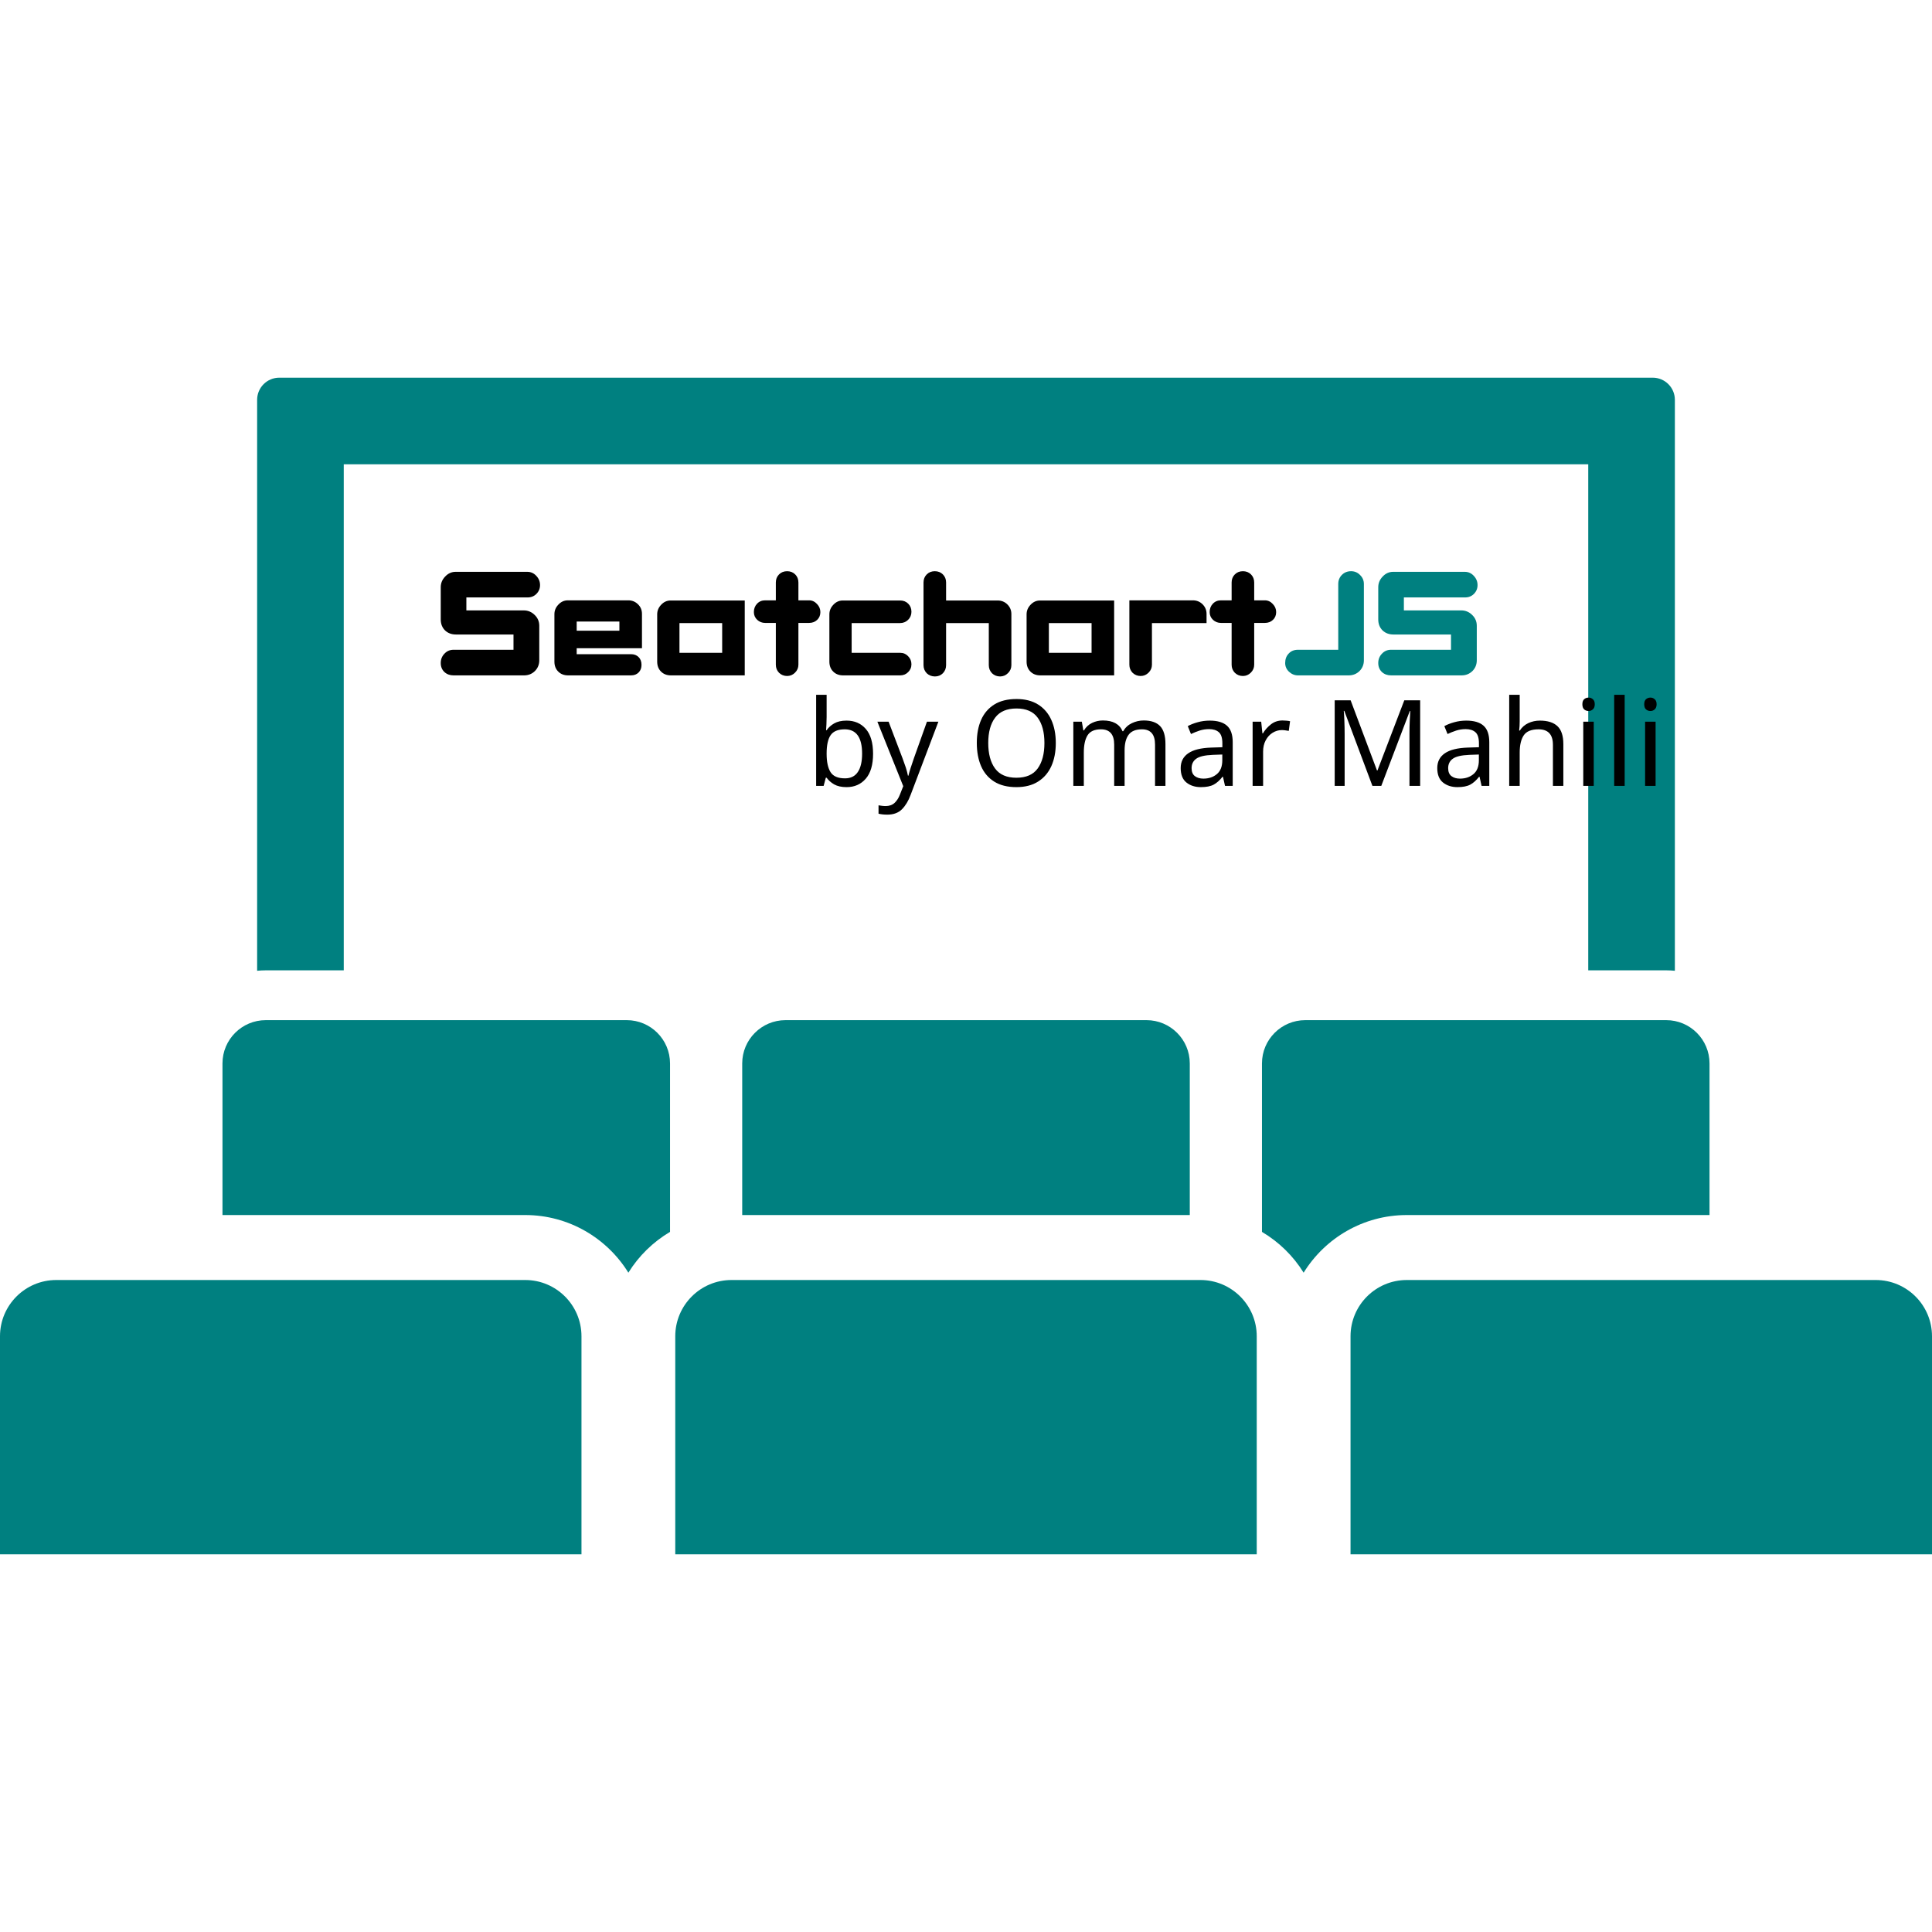
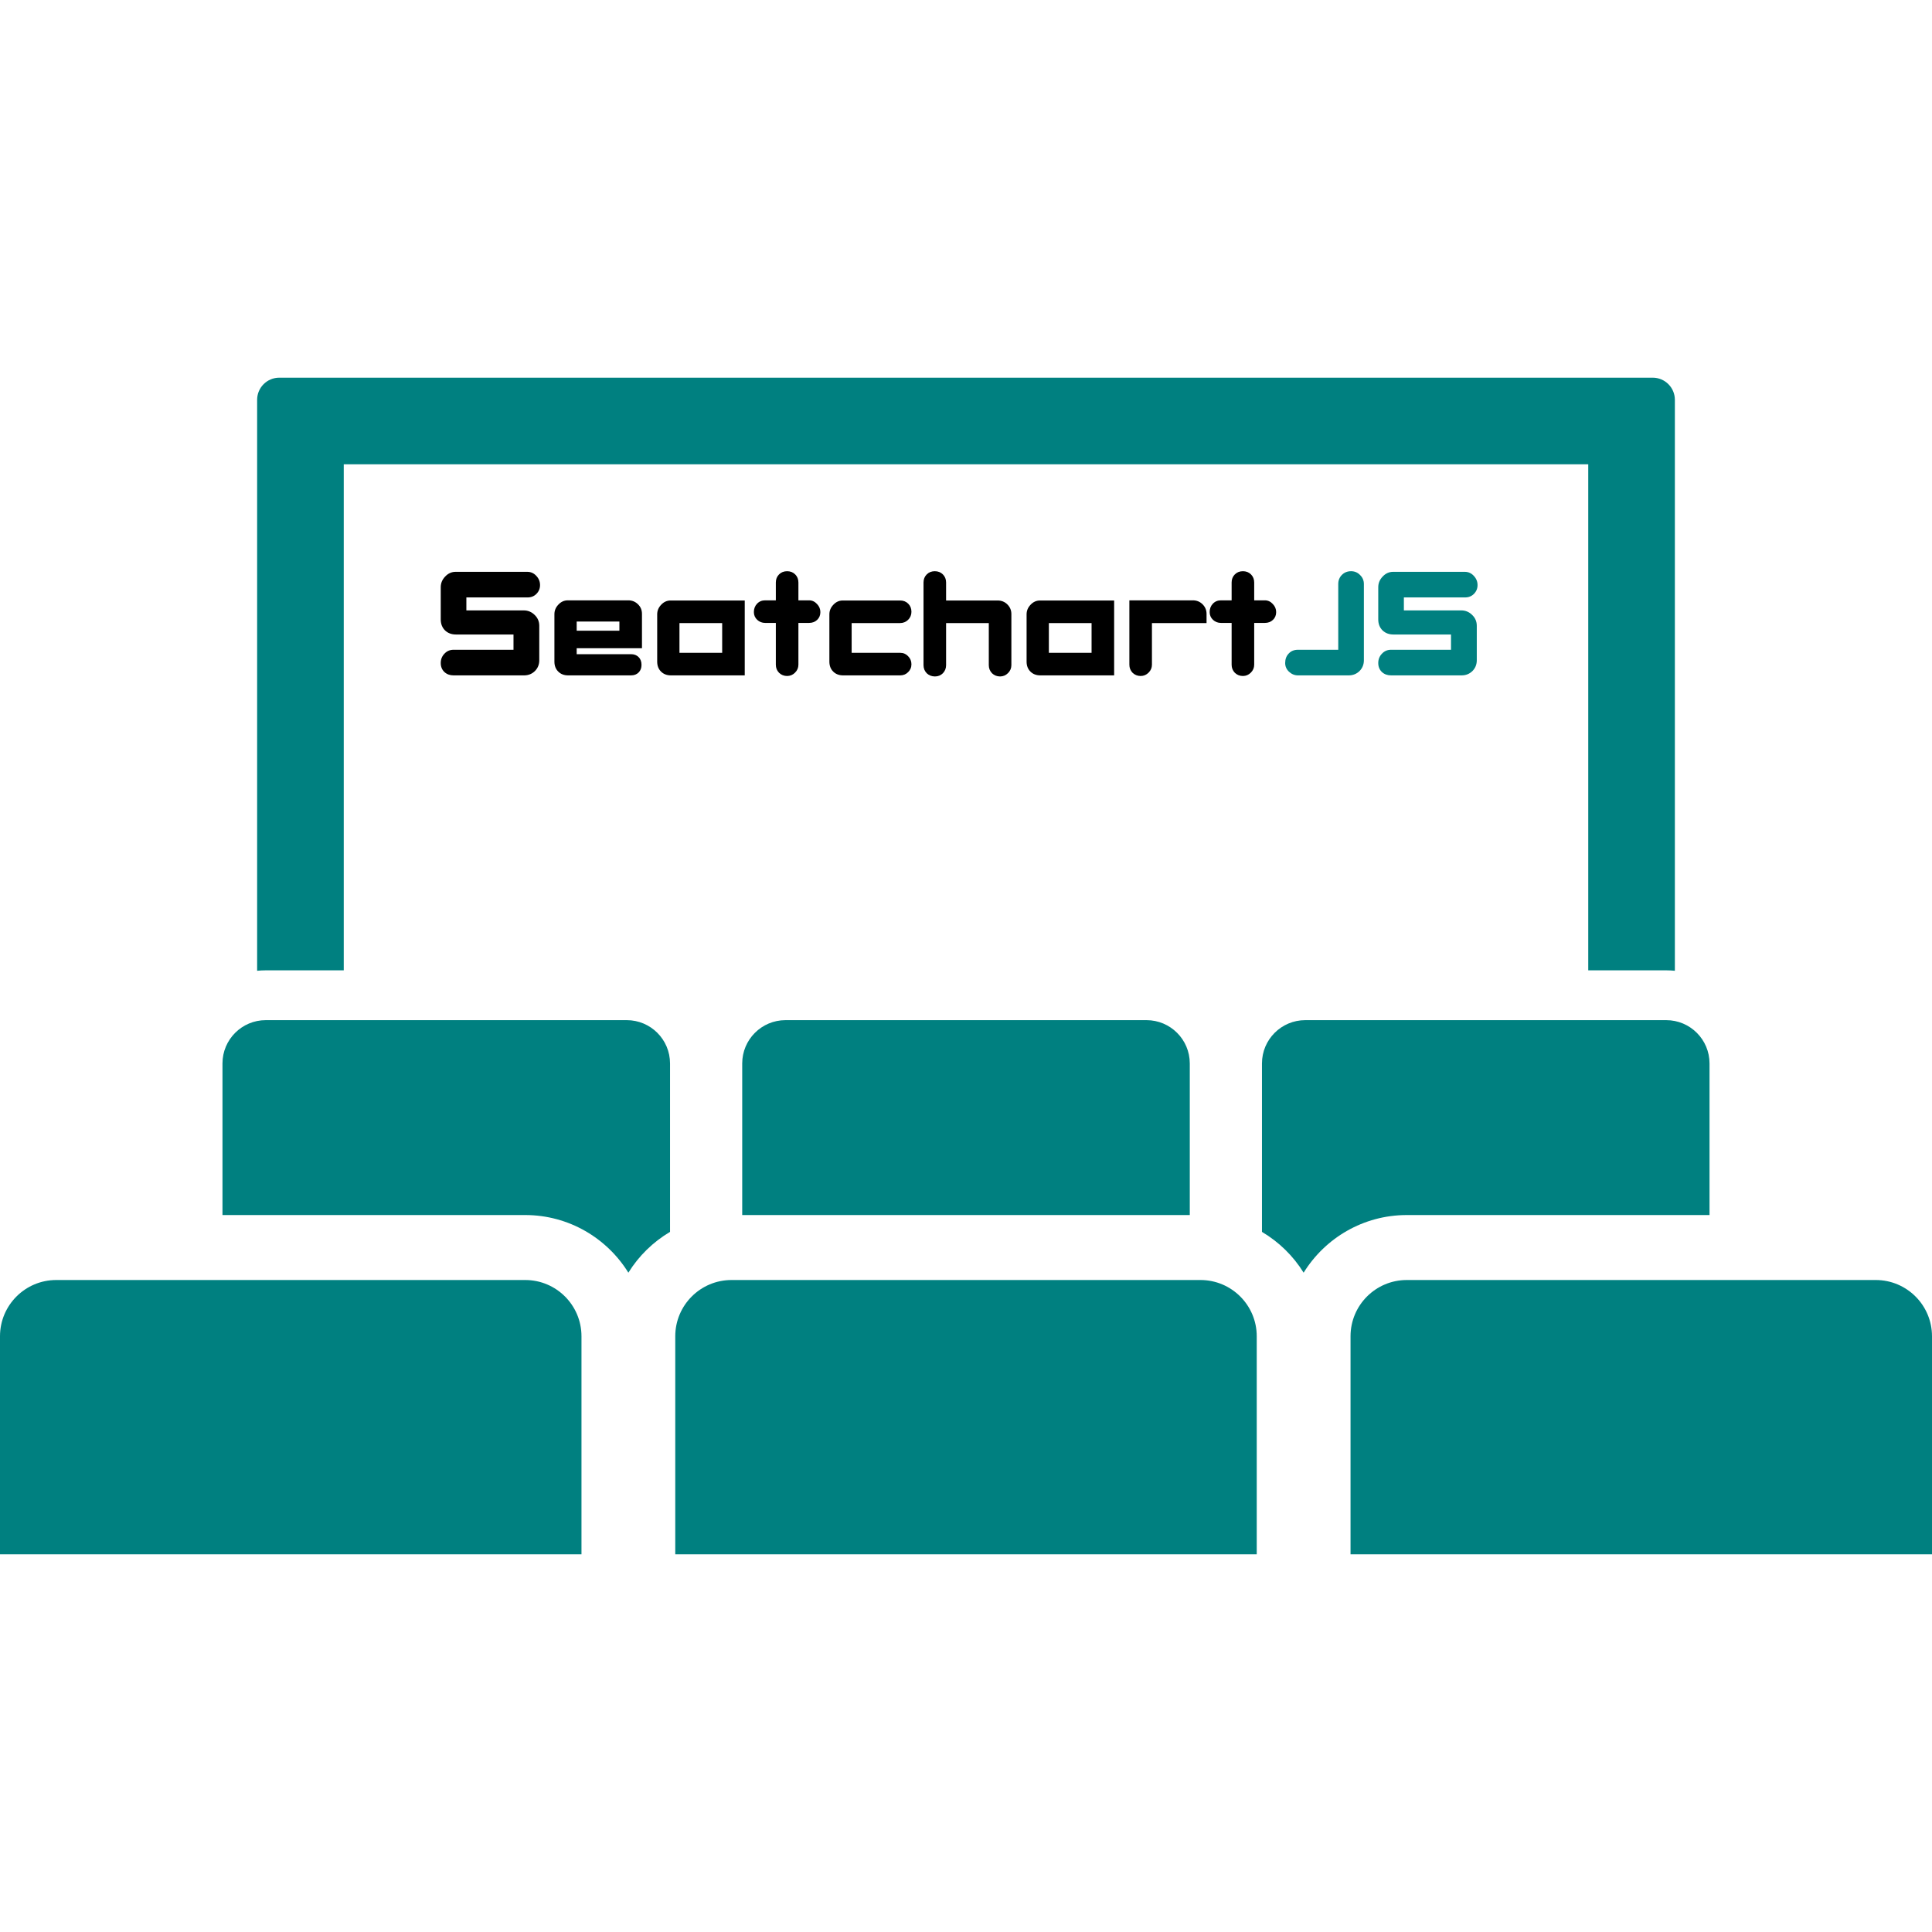
<svg xmlns="http://www.w3.org/2000/svg" xmlns:ns1="http://www.openswatchbook.org/uri/2009/osb" version="1.1" id="Capa_1" x="0px" y="0px" viewBox="0 0 443.33 443.33" style="enable-background:new 0 0 443.33 443.33;" xml:space="preserve">
  <defs id="defs52">
    <linearGradient id="linearGradient4186" ns1:paint="solid">
      <stop style="stop-color:#008080;stop-opacity:1;" offset="0" id="stop4188" />
    </linearGradient>
  </defs>
  <g id="_x33_0-Movie_Theatre" style="fill:#008080">
    <path d="M78.88,222.659V106.542h285.57v116.116h17.891c0.671,0,1.331,0.04,1.986,0.102V91.746c0-2.805-2.274-5.081-5.082-5.081   H64.085c-2.807,0-5.082,2.276-5.082,5.081v131.015c0.655-0.061,1.315-0.102,1.986-0.102H78.88z" id="path4" style="fill:#008080" />
    <path d="M143.813,234.089H60.989c-5.489,0-9.938,4.45-9.938,9.938v34.785h69.467c9.991,0,18.766,5.295,23.673,13.227   c2.377-3.843,5.669-7.058,9.561-9.362v-38.649C153.751,238.539,149.302,234.089,143.813,234.089z" id="path8" style="fill:#008080" />
    <path d="M170.313,244.027v34.785h102.703v-34.785c0-5.488-4.45-9.938-9.94-9.938h-82.822   C174.764,234.089,170.313,238.539,170.313,244.027z" id="path10" style="fill:#008080" />
    <path d="M392.279,278.813v-34.785c0-5.488-4.449-9.938-9.939-9.938h-82.823c-5.489,0-9.938,4.45-9.938,9.938v38.649   c3.892,2.305,7.184,5.52,9.56,9.362c4.908-7.932,13.682-13.227,23.673-13.227H392.279z" id="path12" style="fill:#008080" />
    <path d="M120.518,293.721H12.911C5.779,293.721,0,299.502,0,306.632v50.033h133.43v-50.033   C133.43,299.502,127.649,293.721,120.518,293.721z" id="path14" style="fill:#008080" />
    <path d="M275.466,293.721H167.864c-7.133,0-12.914,5.781-12.914,12.911v50.033h133.43v-50.033   C288.38,299.502,282.599,293.721,275.466,293.721z" id="path16" style="fill:#008080" />
    <path d="M430.418,293.721H322.813c-7.132,0-12.911,5.781-12.911,12.911v50.033H443.33v-50.033   C443.33,299.502,437.551,293.721,430.418,293.721z" id="path18" style="fill:#008080" />
  </g>
  <g id="g20" />
  <g id="g22" />
  <g id="g24" />
  <g id="g26" />
  <g id="g28" />
  <g id="g30" />
  <g id="g32" />
  <g id="g34" />
  <g id="g36" />
  <g id="g38" />
  <g id="g40" />
  <g id="g42" />
  <g id="g44" />
  <g id="g46" />
  <g id="g48" />
  <g style="font-style:normal;font-weight:normal;font-size:40px;line-height:125%;font-family:sans-serif;letter-spacing:0px;word-spacing:0px;fill:#000000;fill-opacity:1;stroke:none;stroke-width:1px;stroke-linecap:butt;stroke-linejoin:miter;stroke-opacity:1" id="text4158">
    <path d="m 123.921,134.258 q 0,1.19 -0.84,2.03 -0.805,0.805 -2.03,0.805 l -14.035,0 0,2.975 13.16,0 q 1.47,0 2.52,1.05 1.05,1.015 1.05,2.485 l 0,7.91 q 0,1.47 -1.015,2.485 -1.015,0.98 -2.485,0.98 l -16.17,0 q -1.26,0 -2.1,-0.77 -0.84,-0.805 -0.84,-2.065 0,-1.26 0.84,-2.135 0.84,-0.91 2.1,-0.91 l 13.755,0 0,-3.5 -13.195,0 q -1.54,0 -2.52,-0.945 -0.98,-0.98 -0.98,-2.52 l 0,-7.385 q 0,-1.4 1.015,-2.45 1.015,-1.085 2.415,-1.085 l 16.415,0 q 1.225,0 2.065,0.91 0.875,0.91 0.875,2.135 z" style="font-style:normal;font-variant:normal;font-weight:800;font-stretch:normal;font-size:35px;font-family:DBXLNightfever;-inkscape-font-specification:'DBXLNightfever Ultra-Bold'" id="path4164" />
    <path d="m 147.31,148.748 -14.98,0 0,1.365 12.46,0 q 1.085,0 1.75,0.665 0.665,0.665 0.665,1.785 0,1.085 -0.665,1.75 -0.665,0.665 -1.75,0.665 l -14.42,0 q -1.4,0 -2.275,-0.875 -0.875,-0.875 -0.875,-2.275 l 0,-10.885 q 0,-1.26 0.91,-2.205 0.91,-0.98 2.17,-0.98 l 13.86,0 q 1.33,0 2.24,0.91 0.91,0.875 0.91,2.205 l 0,7.875 z m -5.18,-4.025 0,-2.1 -9.8,0 0,2.1 9.8,0 z" style="font-style:normal;font-variant:normal;font-weight:800;font-stretch:normal;font-size:35px;font-family:DBXLNightfever;-inkscape-font-specification:'DBXLNightfever Ultra-Bold'" id="path4166" />
    <path d="m 170.894,154.978 -16.94,0 q -1.4,0 -2.275,-0.875 -0.875,-0.875 -0.875,-2.275 l 0,-10.85 q 0,-1.26 0.91,-2.205 0.91,-0.98 2.17,-0.98 l 17.01,0 0,17.185 z m -5.18,-5.18 0,-6.825 -9.8,0 0,6.825 9.8,0 z" style="font-style:normal;font-variant:normal;font-weight:800;font-stretch:normal;font-size:35px;font-family:DBXLNightfever;-inkscape-font-specification:'DBXLNightfever Ultra-Bold'" id="path4168" />
    <path d="m 188.248,140.453 q 0,1.085 -0.735,1.785 -0.735,0.7 -1.855,0.7 l -2.45,0 0,9.59 q 0,1.05 -0.77,1.82 -0.77,0.77 -1.82,0.77 -1.085,0 -1.855,-0.735 -0.735,-0.77 -0.735,-1.855 l 0,-9.59 -2.45,0 q -1.05,0 -1.82,-0.7 -0.77,-0.735 -0.77,-1.785 0,-1.155 0.735,-1.925 0.735,-0.77 1.855,-0.77 l 2.45,0 0,-4.095 q 0,-1.12 0.735,-1.855 0.735,-0.735 1.855,-0.735 1.12,0 1.855,0.735 0.735,0.735 0.735,1.855 l 0,4.095 2.45,0 q 1.05,0 1.82,0.84 0.77,0.805 0.77,1.855 z" style="font-style:normal;font-variant:normal;font-weight:800;font-stretch:normal;font-size:35px;font-family:DBXLNightfever;-inkscape-font-specification:'DBXLNightfever Ultra-Bold'" id="path4170" />
    <path d="m 209.145,152.423 q 0,1.085 -0.77,1.82 -0.735,0.735 -1.82,0.735 l -13.09,0 q -1.4,0 -2.275,-0.875 -0.875,-0.875 -0.875,-2.275 l 0,-10.85 q 0,-1.26 0.91,-2.205 0.91,-0.98 2.17,-0.98 l 13.16,0 q 1.12,0 1.855,0.735 0.735,0.735 0.735,1.855 0,1.085 -0.77,1.855 -0.77,0.735 -1.855,0.735 l -11.095,0 0,6.825 11.13,0 q 1.085,0 1.82,0.77 0.77,0.77 0.77,1.855 z" style="font-style:normal;font-variant:normal;font-weight:800;font-stretch:normal;font-size:35px;font-family:DBXLNightfever;-inkscape-font-specification:'DBXLNightfever Ultra-Bold'" id="path4172" />
    <path d="m 232.077,152.633 q 0,1.05 -0.77,1.82 -0.77,0.77 -1.82,0.77 -1.085,0 -1.855,-0.735 -0.735,-0.77 -0.735,-1.855 l 0,-9.66 -9.8,0 0,9.66 q 0,1.085 -0.735,1.855 -0.735,0.735 -1.82,0.735 -1.12,0 -1.89,-0.735 -0.735,-0.77 -0.735,-1.855 l 0,-18.97 q 0,-1.12 0.735,-1.855 0.735,-0.735 1.855,-0.735 1.12,0 1.855,0.735 0.735,0.735 0.735,1.855 l 0,4.13 11.83,0 q 1.33,0 2.24,0.91 0.91,0.91 0.91,2.205 l 0,11.725 z" style="font-style:normal;font-variant:normal;font-weight:800;font-stretch:normal;font-size:35px;font-family:DBXLNightfever;-inkscape-font-specification:'DBXLNightfever Ultra-Bold'" id="path4174" />
    <path d="m 255.659,154.978 -16.94,0 q -1.4,0 -2.275,-0.875 -0.875,-0.875 -0.875,-2.275 l 0,-10.85 q 0,-1.26 0.91,-2.205 0.91,-0.98 2.17,-0.98 l 17.01,0 0,17.185 z m -5.18,-5.18 0,-6.825 -9.8,0 0,6.825 9.8,0 z" style="font-style:normal;font-variant:normal;font-weight:800;font-stretch:normal;font-size:35px;font-family:DBXLNightfever;-inkscape-font-specification:'DBXLNightfever Ultra-Bold'" id="path4176" />
    <path d="m 276.863,142.973 -12.53,0 0,9.555 q 0,1.05 -0.77,1.82 -0.77,0.77 -1.82,0.77 -1.085,0 -1.855,-0.735 -0.735,-0.77 -0.735,-1.855 l 0,-14.77 14.56,0 q 1.33,0 2.24,0.91 0.91,0.91 0.91,2.205 l 0,2.1 z" style="font-style:normal;font-variant:normal;font-weight:800;font-stretch:normal;font-size:35px;font-family:DBXLNightfever;-inkscape-font-specification:'DBXLNightfever Ultra-Bold'" id="path4178" />
    <path d="m 292.837,140.453 q 0,1.085 -0.735,1.785 -0.735,0.7 -1.855,0.7 l -2.45,0 0,9.59 q 0,1.05 -0.77,1.82 -0.77,0.77 -1.82,0.77 -1.085,0 -1.855,-0.735 -0.735,-0.77 -0.735,-1.855 l 0,-9.59 -2.45,0 q -1.05,0 -1.82,-0.7 -0.77,-0.735 -0.77,-1.785 0,-1.155 0.735,-1.925 0.735,-0.77 1.855,-0.77 l 2.45,0 0,-4.095 q 0,-1.12 0.735,-1.855 0.735,-0.735 1.855,-0.735 1.12,0 1.855,0.735 0.735,0.735 0.735,1.855 l 0,4.095 2.45,0 q 1.05,0 1.82,0.84 0.77,0.805 0.77,1.855 z" style="font-style:normal;font-variant:normal;font-weight:800;font-stretch:normal;font-size:35px;font-family:DBXLNightfever;-inkscape-font-specification:'DBXLNightfever Ultra-Bold'" id="path4180" />
    <path d="m 312.965,151.513 q 0,1.47 -1.015,2.485 -1.015,0.98 -2.485,0.98 l -11.62,0 q -1.155,0 -2.065,-0.84 -0.875,-0.84 -0.875,-1.995 0,-1.33 0.805,-2.17 0.805,-0.875 2.135,-0.875 l 9.24,0 0,-15.085 q 0,-1.26 0.84,-2.1 0.84,-0.84 2.1,-0.84 1.225,0 2.065,0.875 0.875,0.84 0.875,2.065 l 0,17.5 z" style="fill:#008080" id="path4182" />
    <path d="m 339.048,134.258 q 0,1.19 -0.84,2.03 -0.805,0.805 -2.03,0.805 l -14.035,0 0,2.975 13.16,0 q 1.47,0 2.52,1.05 1.05,1.015 1.05,2.485 l 0,7.91 q 0,1.47 -1.015,2.485 -1.015,0.98 -2.485,0.98 l -16.17,0 q -1.26,0 -2.1,-0.77 -0.84,-0.805 -0.84,-2.065 0,-1.26 0.84,-2.135 0.84,-0.91 2.1,-0.91 l 13.755,0 0,-3.5 -13.195,0 q -1.54,0 -2.52,-0.945 -0.98,-0.98 -0.98,-2.52 l 0,-7.385 q 0,-1.4 1.015,-2.45 1.015,-1.085 2.415,-1.085 l 16.415,0 q 1.225,0 2.065,0.91 0.875,0.91 0.875,2.135 z" style="fill:#008080" id="path4184" />
  </g>
-   <text xml:space="preserve" style="font-style:normal;font-weight:normal;font-size:40px;line-height:125%;font-family:sans-serif;letter-spacing:0px;word-spacing:0px;fill:#000000;fill-opacity:1;stroke:none;stroke-width:1px;stroke-linecap:butt;stroke-linejoin:miter;stroke-opacity:1" x="263.932" y="180.338" id="text4164">
-     <tspan id="tspan4166" y="180.338" style="font-style:normal;font-variant:normal;font-weight:normal;font-stretch:normal;font-size:27.5px;font-family:'Airstream NF';-inkscape-font-specification:'Airstream NF'" x="184.932">by Omar Mahili</tspan>
-   </text>
</svg>
